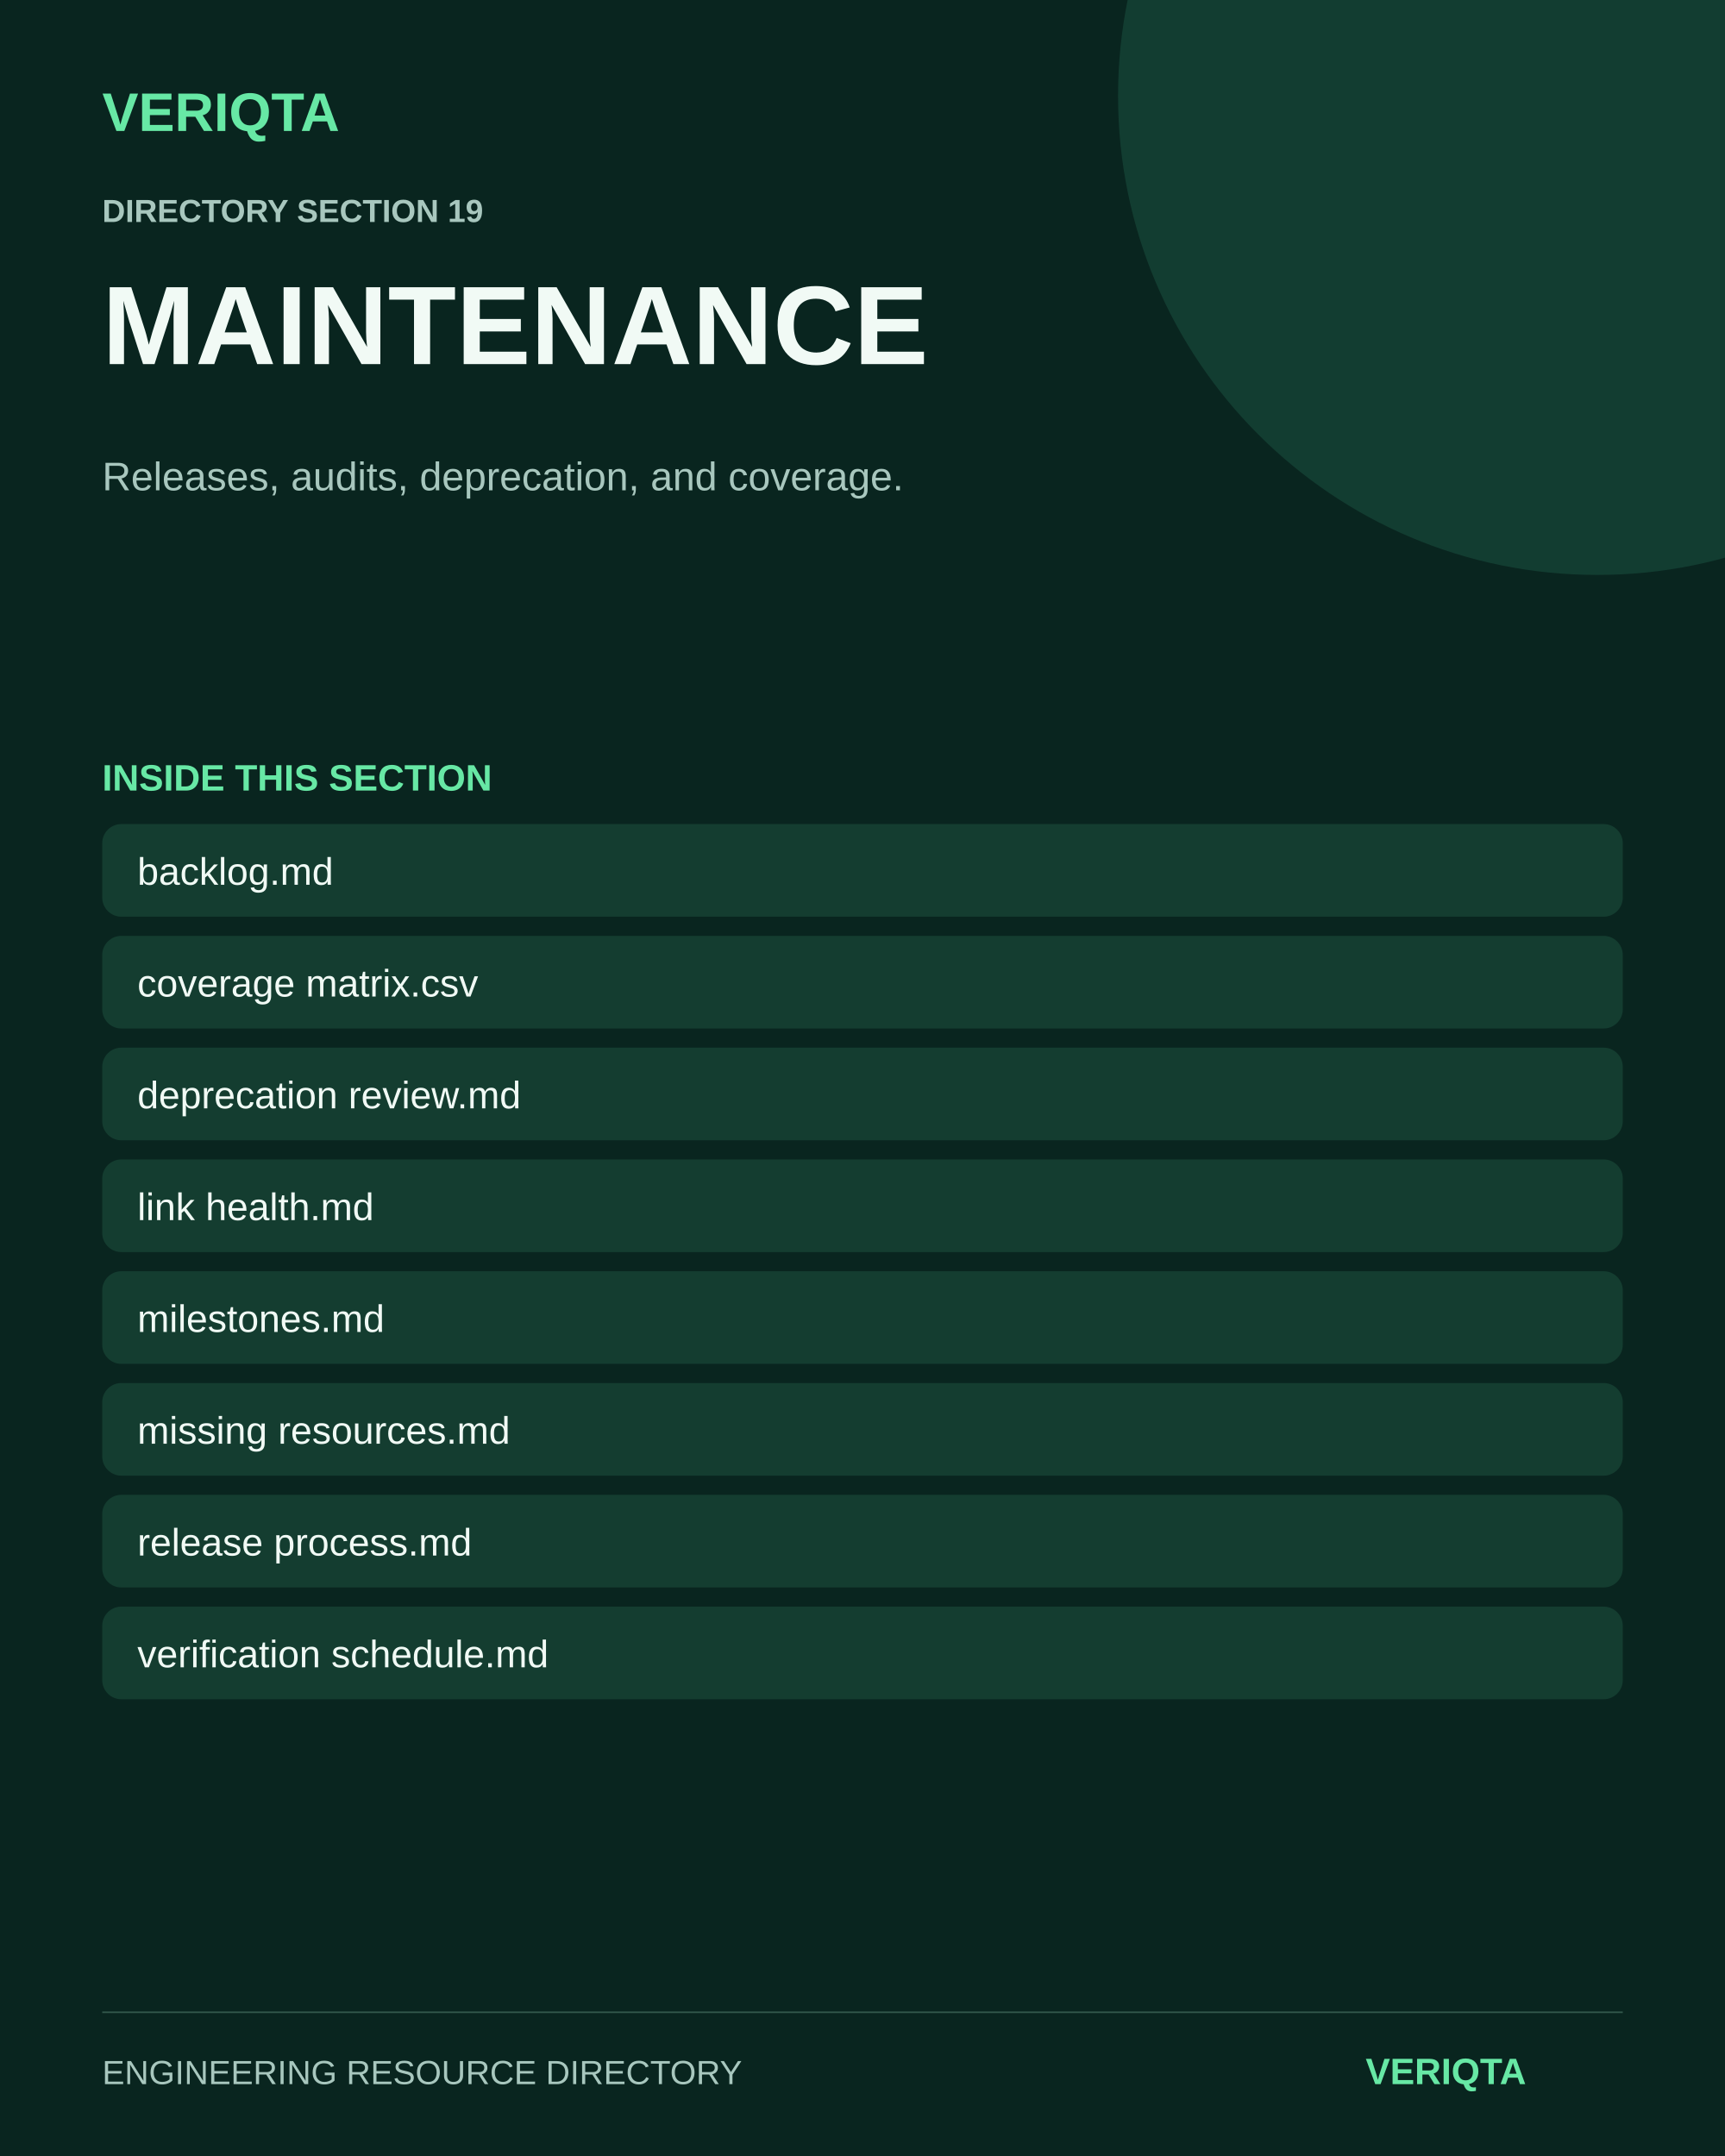
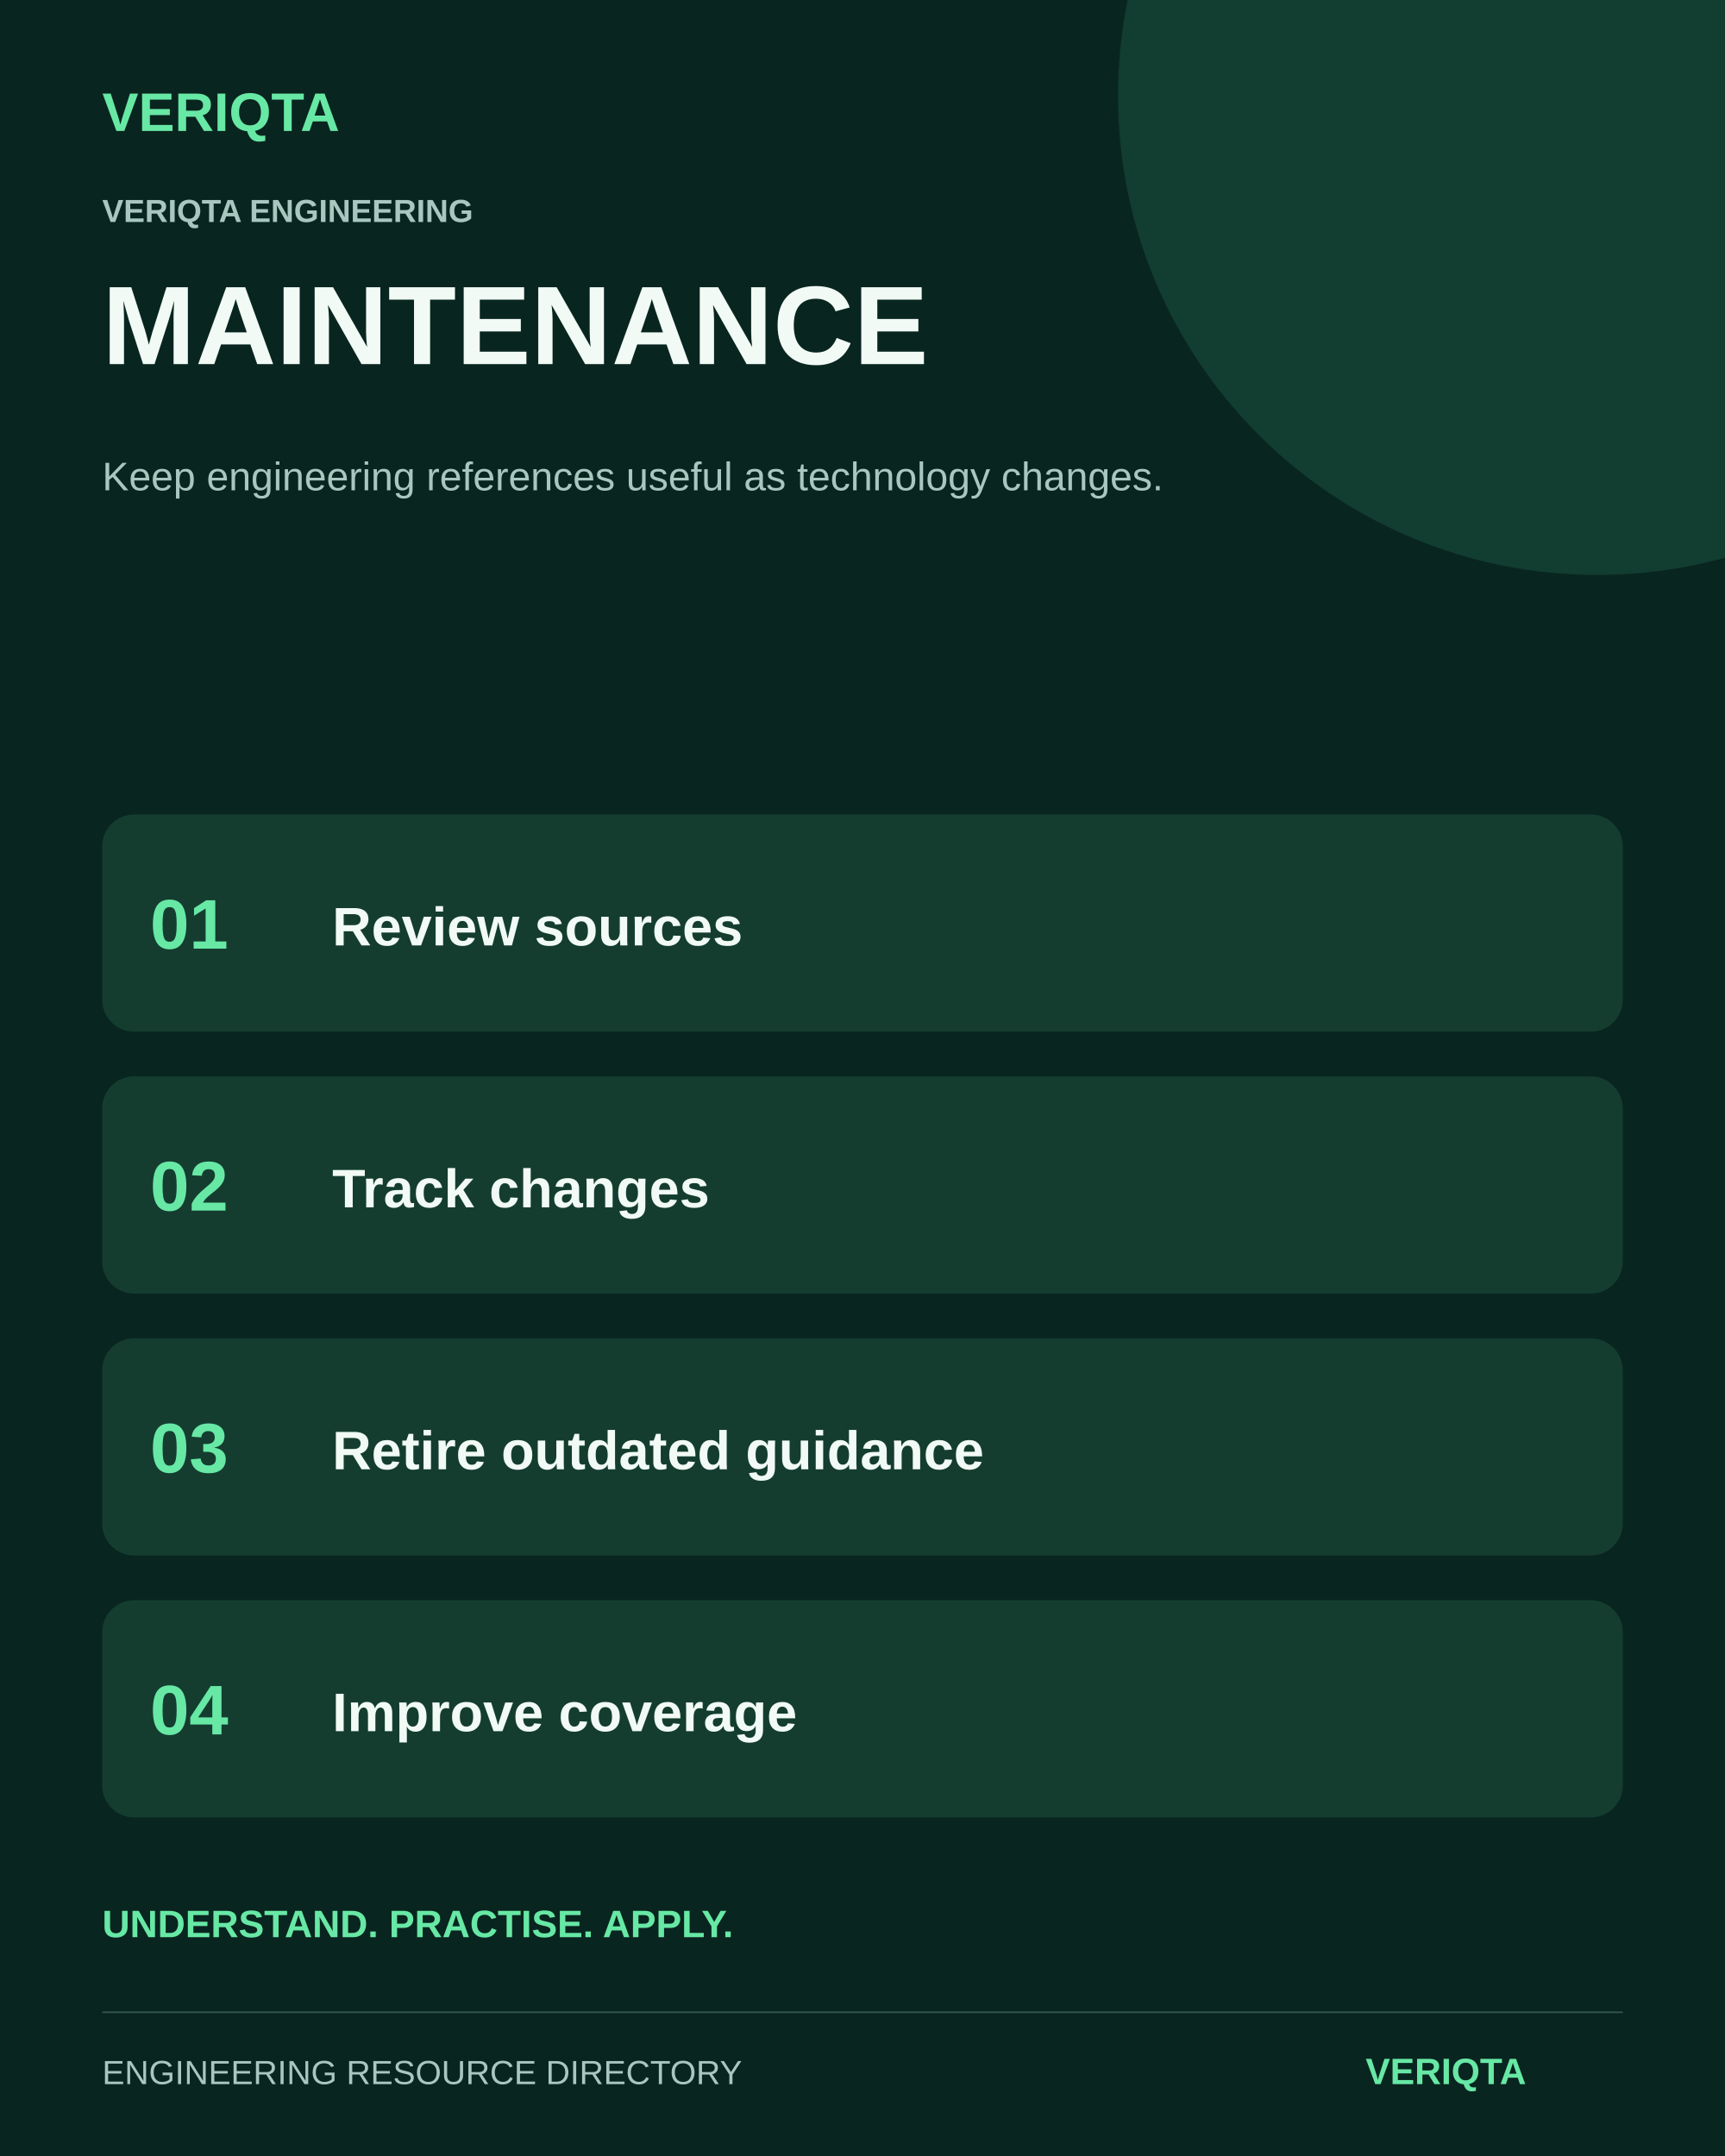
<svg xmlns="http://www.w3.org/2000/svg" width="1080" height="1350" viewBox="0 0 1080 1350">
  <rect x="0" y="0" width="1080" height="1350" rx="0" fill="#09251F" />
  <circle cx="1000" cy="60" r="300" fill="#123D31" />
  <text x="64" y="82" font-family="Arial, Nimbus Sans, sans-serif" font-size="34" font-weight="bold" fill="#67E8A5">VERIQTA</text>
-   <text x="64" y="139" font-family="Arial, Nimbus Sans, sans-serif" font-size="20" font-weight="bold" fill="#A8C7BE">DIRECTORY SECTION 19</text>
+   <text x="64" y="139" font-family="Arial, Nimbus Sans, sans-serif" font-size="20" font-weight="bold" fill="#A8C7BE">VERIQTA ENGINEERING</text>
  <text x="64" y="228" font-family="Arial, Nimbus Sans, sans-serif" font-size="70" font-weight="bold" fill="#F1FAF5">MAINTENANCE</text>
-   <text x="64" y="307" font-family="Arial, Nimbus Sans, sans-serif" font-size="25" font-weight="normal" fill="#A8C7BE">Releases, audits, deprecation, and coverage.</text>
+   <text x="64" y="307" font-family="Arial, Nimbus Sans, sans-serif" font-size="25" font-weight="normal" fill="#A8C7BE">Keep engineering references useful as technology changes.</text>
  <path d="M64 1260H1016" stroke="#31584B" />
  <text x="64" y="1305" font-family="Arial, Nimbus Sans, sans-serif" font-size="21" font-weight="normal" fill="#A8C7BE">ENGINEERING RESOURCE DIRECTORY</text>
  <text x="855" y="1305" font-family="Arial, Nimbus Sans, sans-serif" font-size="23" font-weight="bold" fill="#67E8A5">VERIQTA</text>
-   <text x="64" y="495" font-family="Arial, Nimbus Sans, sans-serif" font-size="23" font-weight="bold" fill="#67E8A5">INSIDE THIS SECTION</text>
-   <rect x="64" y="516" width="952" height="58" rx="12" fill="#143D30" />
-   <text x="86" y="554" font-family="Arial, Nimbus Sans, sans-serif" font-size="24" font-weight="normal" fill="#F1FAF5">backlog.md</text>
-   <rect x="64" y="586" width="952" height="58" rx="12" fill="#143D30" />
-   <text x="86" y="624" font-family="Arial, Nimbus Sans, sans-serif" font-size="24" font-weight="normal" fill="#F1FAF5">coverage matrix.csv</text>
-   <rect x="64" y="656" width="952" height="58" rx="12" fill="#143D30" />
-   <text x="86" y="694" font-family="Arial, Nimbus Sans, sans-serif" font-size="24" font-weight="normal" fill="#F1FAF5">deprecation review.md</text>
-   <rect x="64" y="726" width="952" height="58" rx="12" fill="#143D30" />
-   <text x="86" y="764" font-family="Arial, Nimbus Sans, sans-serif" font-size="24" font-weight="normal" fill="#F1FAF5">link health.md</text>
-   <rect x="64" y="796" width="952" height="58" rx="12" fill="#143D30" />
-   <text x="86" y="834" font-family="Arial, Nimbus Sans, sans-serif" font-size="24" font-weight="normal" fill="#F1FAF5">milestones.md</text>
-   <rect x="64" y="866" width="952" height="58" rx="12" fill="#143D30" />
-   <text x="86" y="904" font-family="Arial, Nimbus Sans, sans-serif" font-size="24" font-weight="normal" fill="#F1FAF5">missing resources.md</text>
-   <rect x="64" y="936" width="952" height="58" rx="12" fill="#143D30" />
-   <text x="86" y="974" font-family="Arial, Nimbus Sans, sans-serif" font-size="24" font-weight="normal" fill="#F1FAF5">release process.md</text>
-   <rect x="64" y="1006" width="952" height="58" rx="12" fill="#143D30" />
-   <text x="86" y="1044" font-family="Arial, Nimbus Sans, sans-serif" font-size="24" font-weight="normal" fill="#F1FAF5">verification schedule.md</text>
+   <rect x="64" y="510" width="952" height="136" rx="20" fill="#143D30" />
+   <text x="94" y="594" font-family="Arial, Nimbus Sans, sans-serif" font-size="44" font-weight="bold" fill="#67E8A5">01</text>
+   <text x="208" y="592" font-family="Arial, Nimbus Sans, sans-serif" font-size="34" font-weight="bold" fill="#F1FAF5">Review sources</text>
+   <rect x="64" y="674" width="952" height="136" rx="20" fill="#143D30" />
+   <text x="94" y="758" font-family="Arial, Nimbus Sans, sans-serif" font-size="44" font-weight="bold" fill="#67E8A5">02</text>
+   <text x="208" y="756" font-family="Arial, Nimbus Sans, sans-serif" font-size="34" font-weight="bold" fill="#F1FAF5">Track changes</text>
+   <rect x="64" y="838" width="952" height="136" rx="20" fill="#143D30" />
+   <text x="94" y="922" font-family="Arial, Nimbus Sans, sans-serif" font-size="44" font-weight="bold" fill="#67E8A5">03</text>
+   <text x="208" y="920" font-family="Arial, Nimbus Sans, sans-serif" font-size="34" font-weight="bold" fill="#F1FAF5">Retire outdated guidance</text>
+   <rect x="64" y="1002" width="952" height="136" rx="20" fill="#143D30" />
+   <text x="94" y="1086" font-family="Arial, Nimbus Sans, sans-serif" font-size="44" font-weight="bold" fill="#67E8A5">04</text>
+   <text x="208" y="1084" font-family="Arial, Nimbus Sans, sans-serif" font-size="34" font-weight="bold" fill="#F1FAF5">Improve coverage</text>
+   <text x="64" y="1213" font-family="Arial, Nimbus Sans, sans-serif" font-size="24" font-weight="bold" fill="#67E8A5">UNDERSTAND. PRACTISE. APPLY.</text>
</svg>
